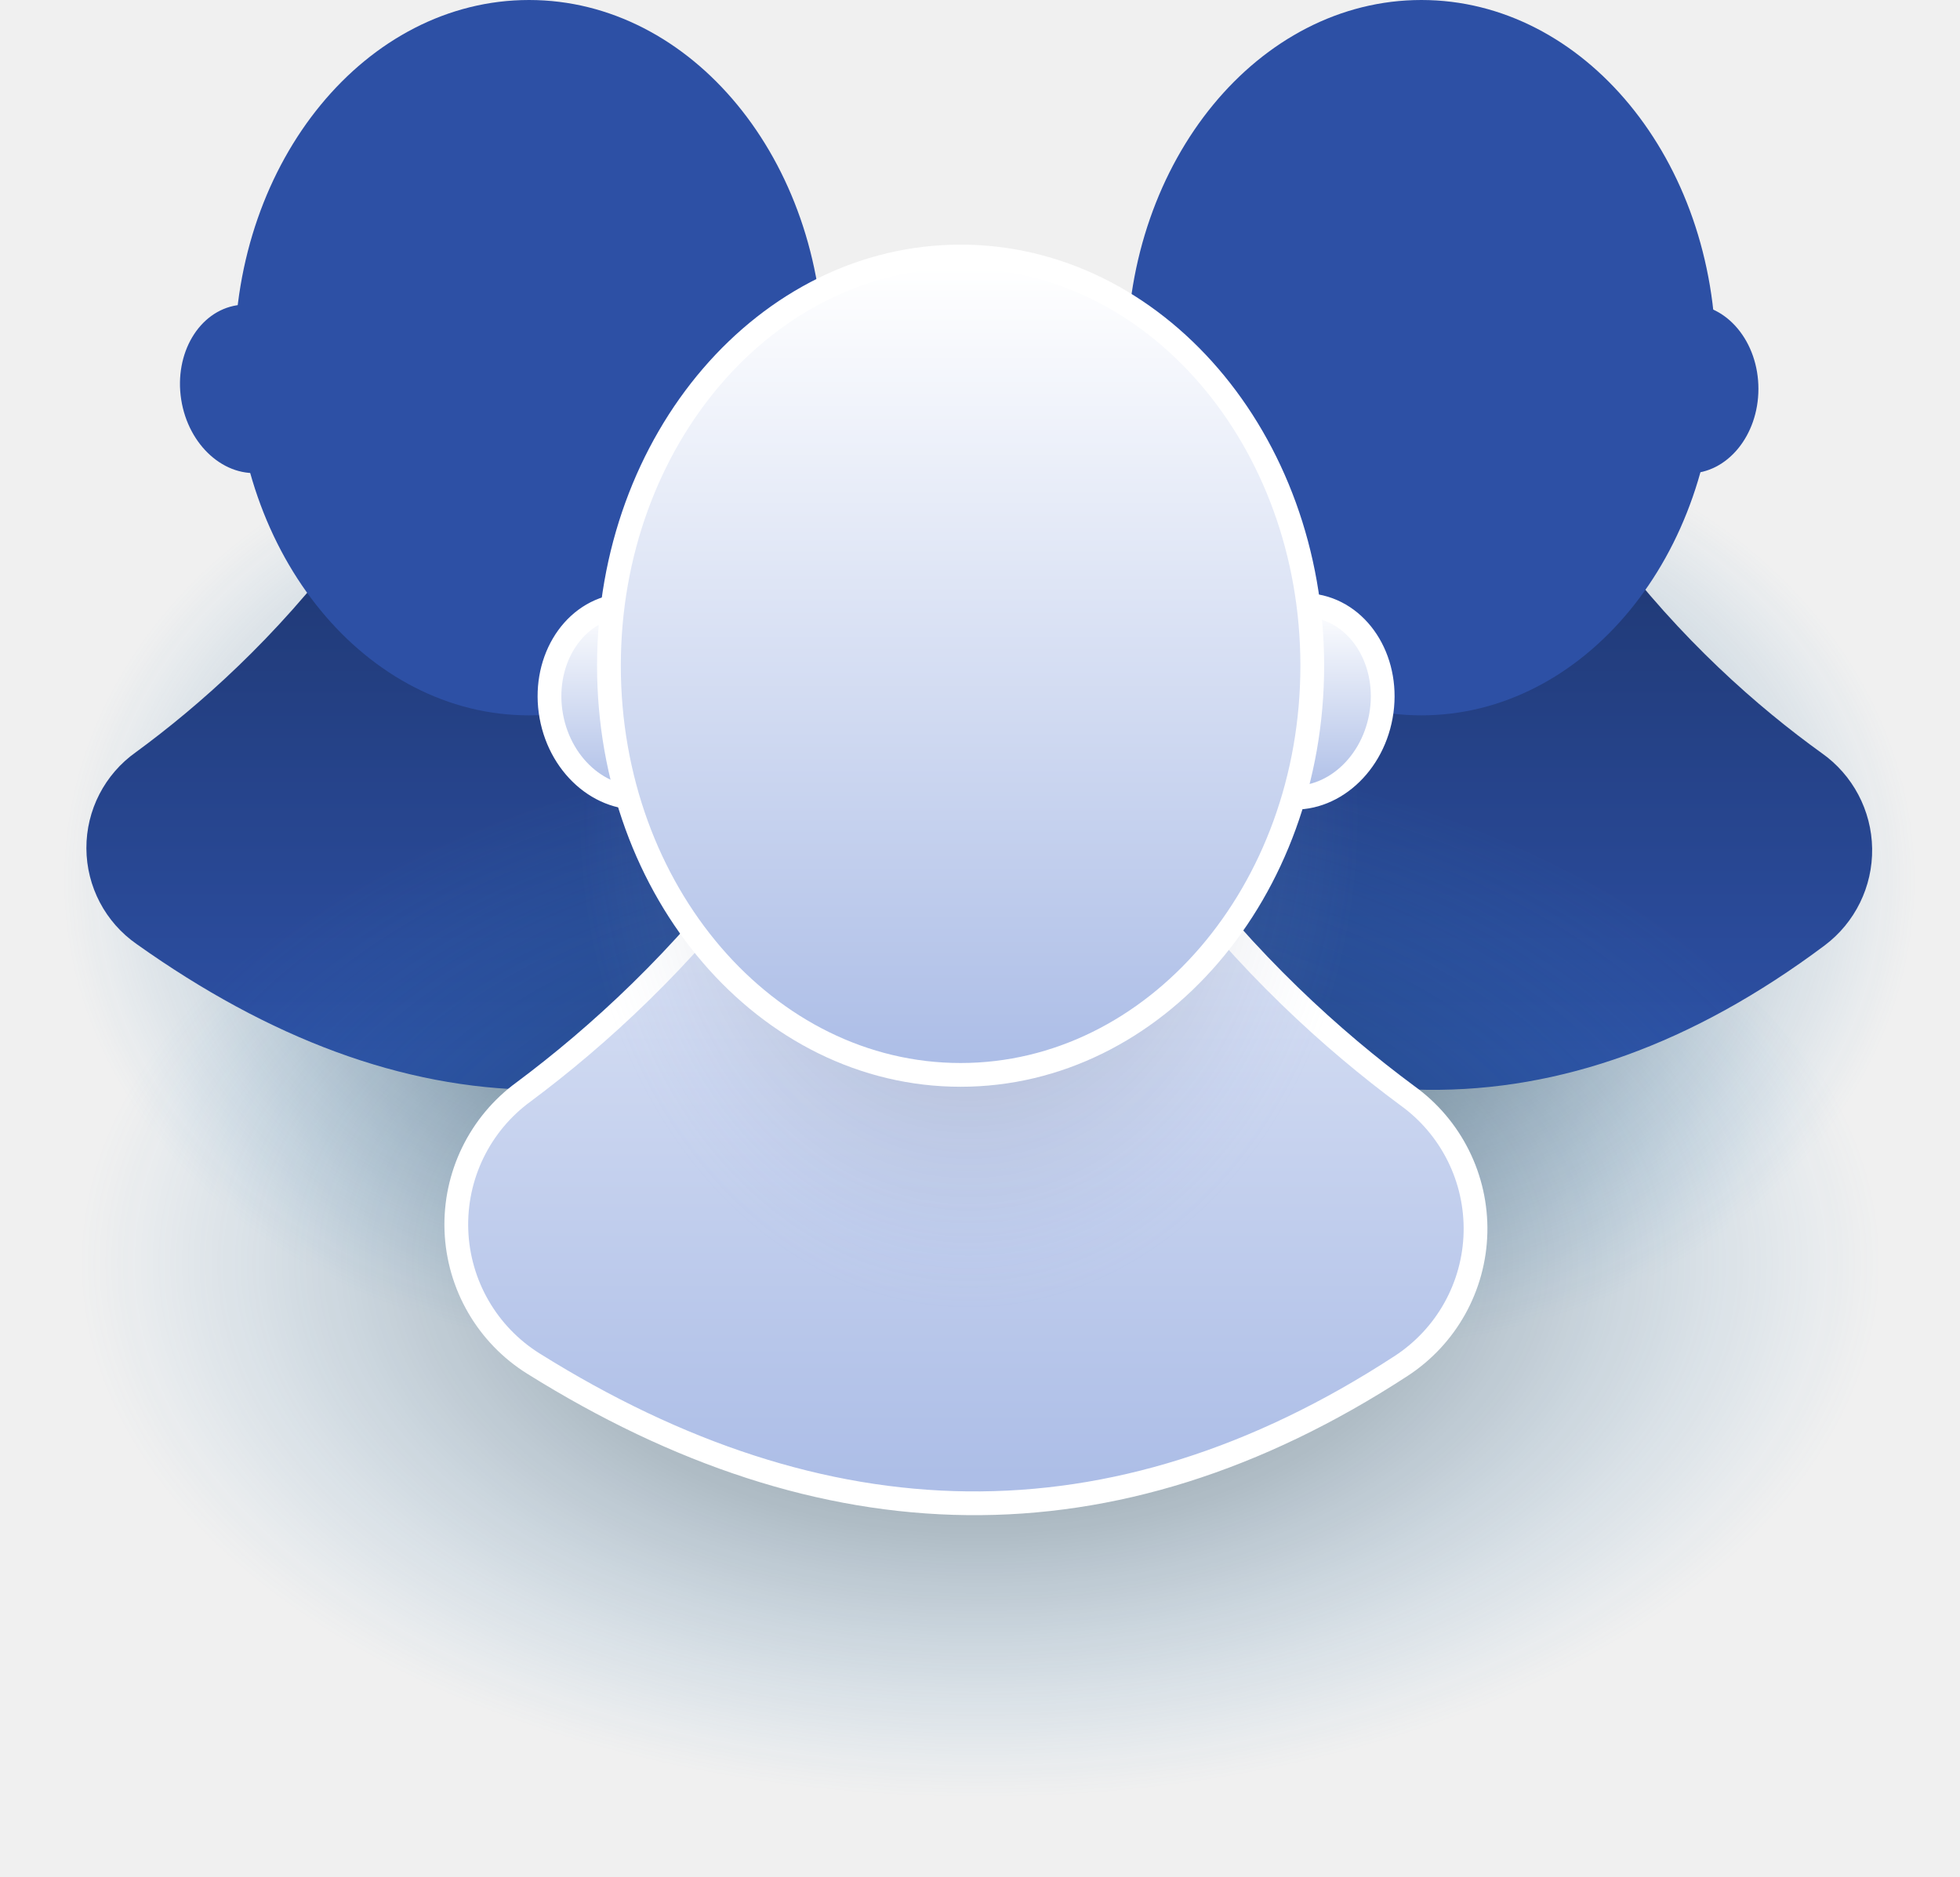
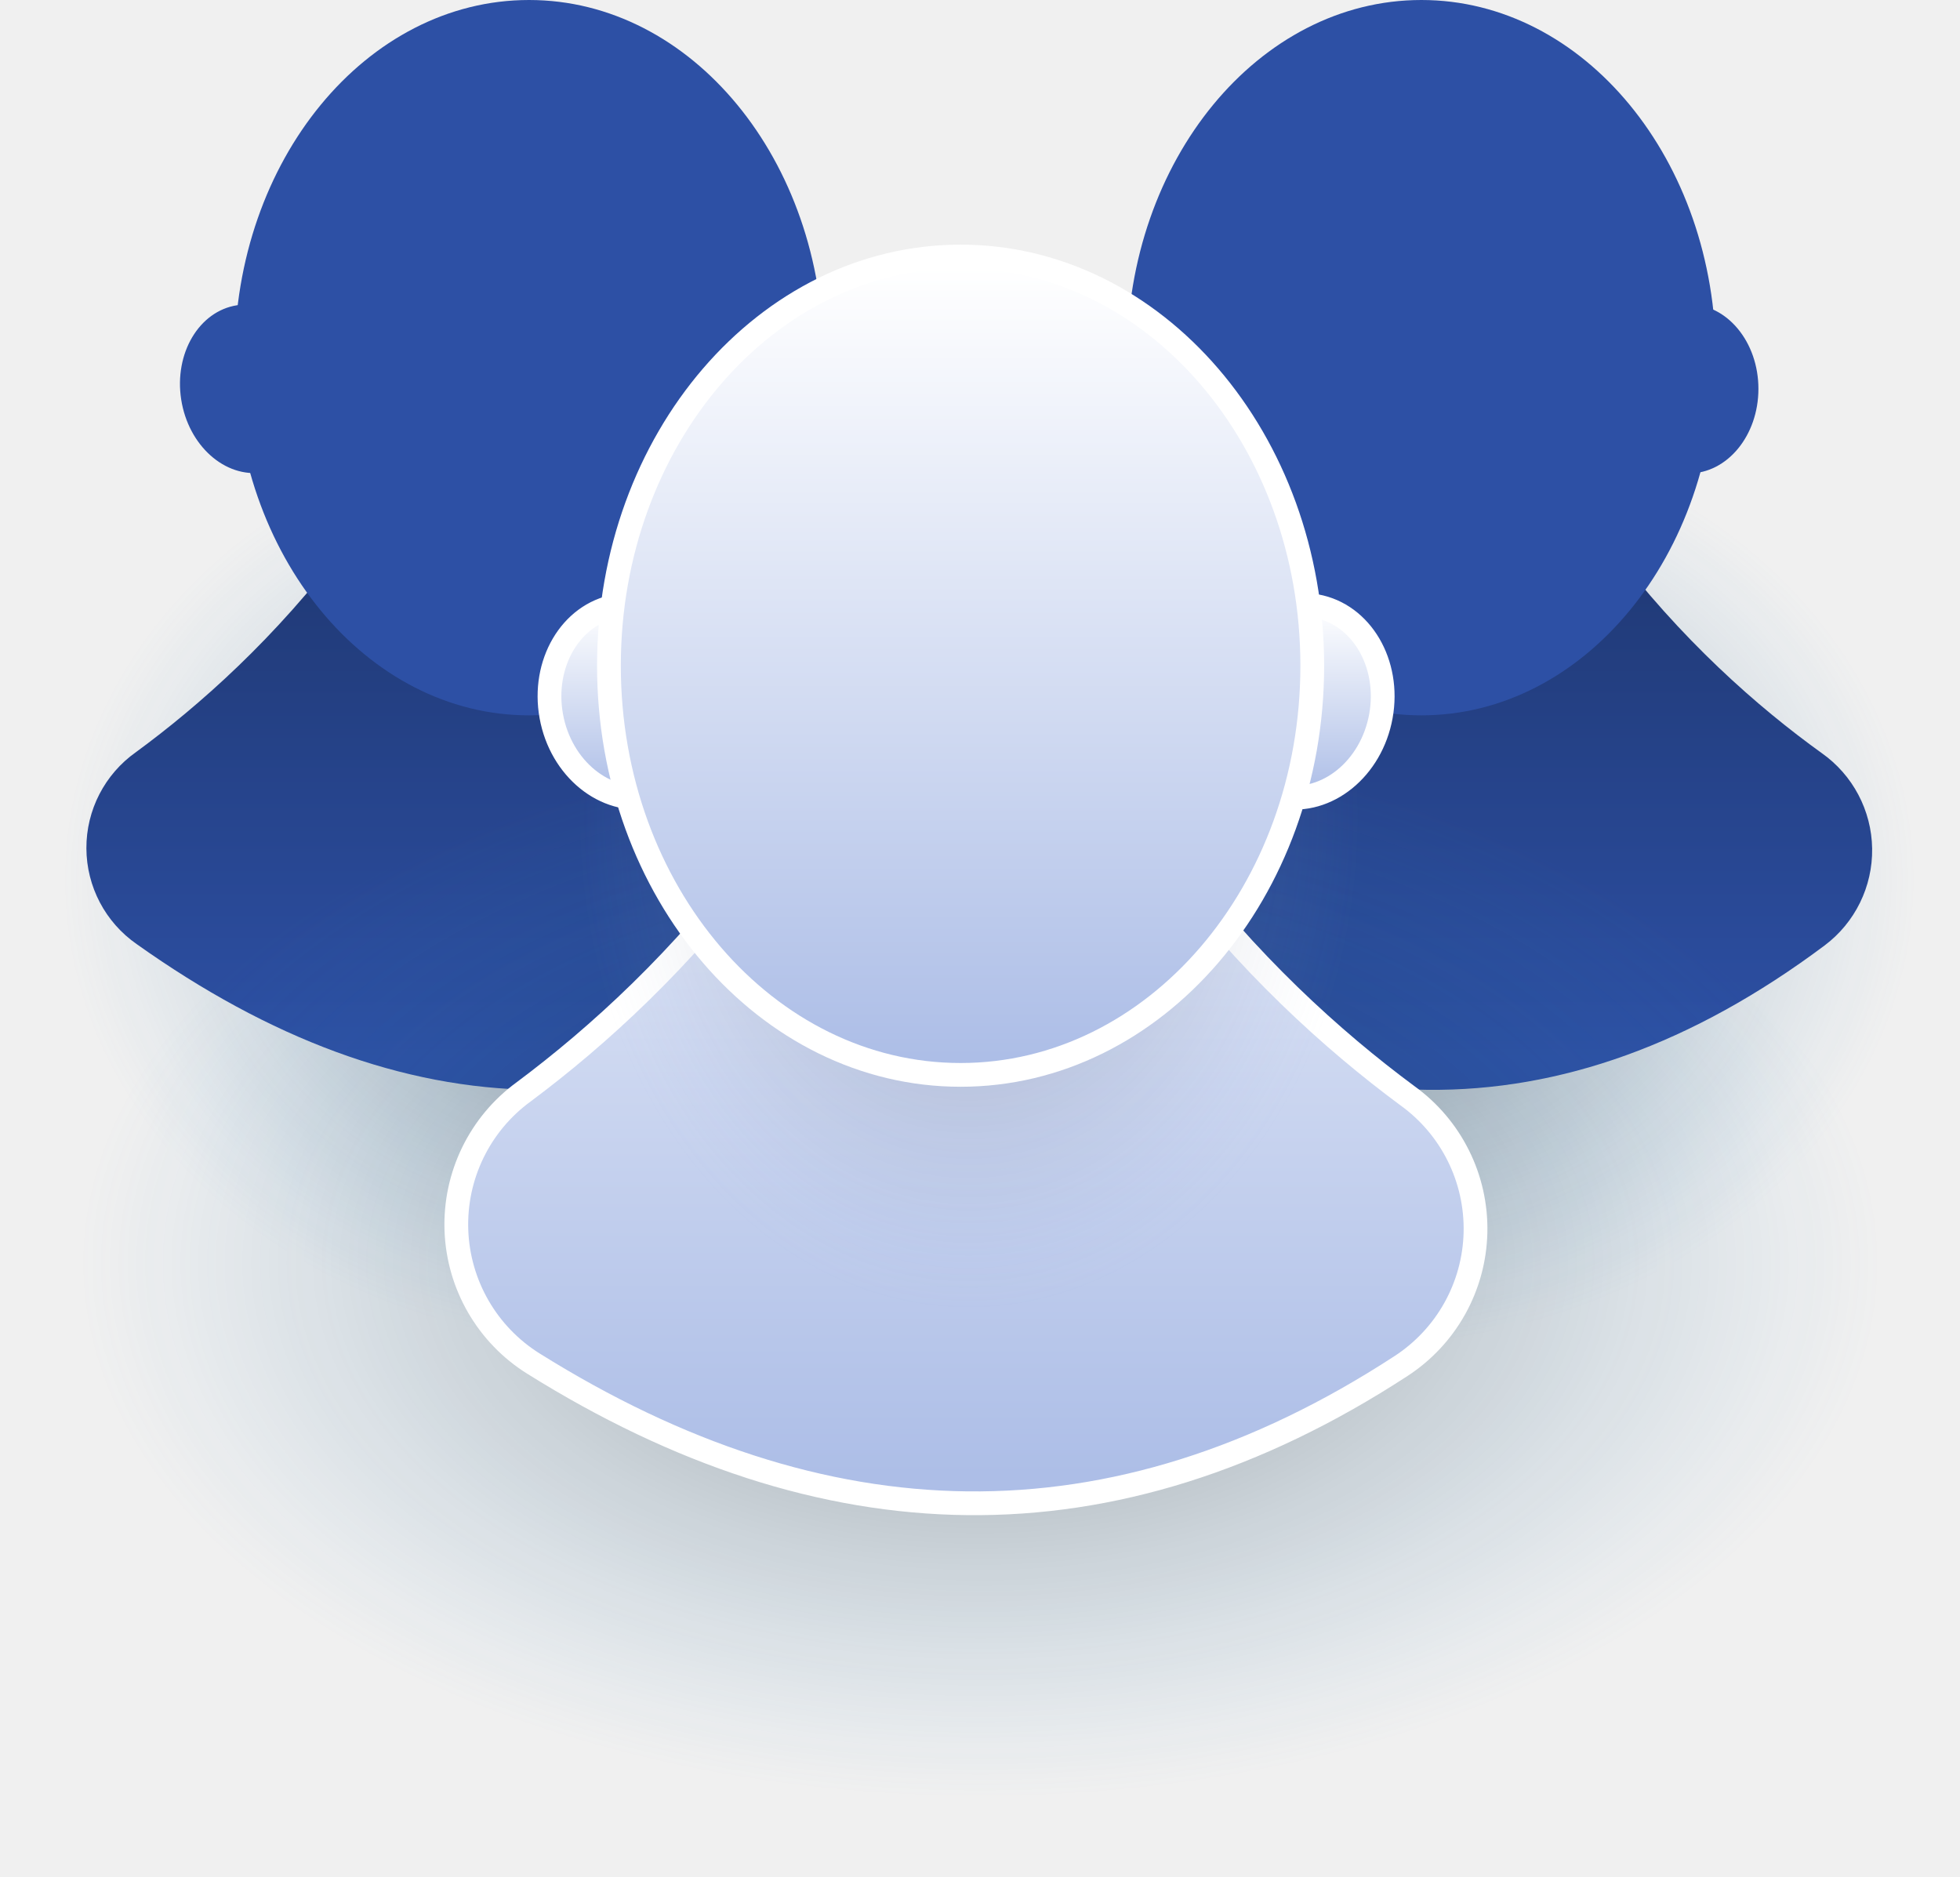
<svg xmlns="http://www.w3.org/2000/svg" viewBox="0 0 165 158" xml:space="preserve" style="fill-rule:evenodd;clip-rule:evenodd;stroke-linecap:round;stroke-linejoin:round;stroke-miterlimit:1.5">
  <g id="person1">
    <path d="M45.622,35.618c30.103,0 54.542,18.68 54.542,41.689c0,23.01 -24.439,41.69 -54.542,41.69c-30.103,0 -41.692,-18.744 -41.692,-41.753c0,-23.009 11.589,-41.626 41.692,-41.626Z" style="fill:url(#_sarchRadial11);" />
    <path d="M78.299,63.439c2.605,1.829 4.177,4.795 4.229,7.978c0.052,3.183 -1.422,6.198 -3.967,8.111c-22.346,16.745 -44.696,15.836 -67.046,-0.048c-2.644,-1.835 -4.228,-4.844 -4.242,-8.064c-0.015,-3.219 1.542,-6.242 4.171,-8.101c10.616,-7.784 25.846,-22.829 32.377,-48.625c0,0 0.314,-7.546 0.899,-4.207c0.585,-3.339 0.899,4.207 0.899,4.207c6.584,26.005 22.008,41.084 32.68,48.749Z" style="fill:url(#_sarchLinear12);" />
    <path d="M19.95,25.696c3.197,-0.498 6.284,2.249 6.889,6.132c0.605,3.883 -1.499,7.44 -4.696,7.939c-3.197,0.498 -6.283,-2.25 -6.889,-6.133c-0.605,-3.882 1.499,-7.439 4.696,-7.938Z" style="fill:#2D50A5;" />
    <ellipse cx="67.991" cy="32.731" rx="5.862" ry="7.12" style="fill:none;" />
    <ellipse cx="44.537" cy="30.109" rx="24.79" ry="30.109" style="fill:#2D50A5;" />
  </g>
  <g id="person2">
    <path d="M120.743,35.618c30.103,0 41.214,18.68 41.214,41.689c0,23.01 -11.111,41.69 -41.214,41.69c-30.103,0 -54.542,-18.68 -54.542,-41.69c0,-23.009 24.439,-41.689 54.542,-41.689Z" style="fill:url(#_sarchRadial13);" />
    <path d="M153.353,63.39c2.621,1.844 4.202,4.832 4.251,8.037c0.049,3.204 -1.439,6.239 -4.003,8.162c-22.29,16.661 -44.584,15.758 -66.878,-0.047c-2.666,-1.844 -4.264,-4.873 -4.282,-8.114c-0.018,-3.242 1.547,-6.288 4.192,-8.162c10.613,-7.799 25.792,-22.835 32.309,-48.576c0,0 0.314,-7.546 0.899,-4.207c0.585,-3.339 0.899,4.207 0.899,4.207c6.57,25.951 21.943,41.021 32.613,48.7Z" style="fill:url(#_sarchLinear14);" />
    <ellipse cx="96.168" cy="32.731" rx="5.862" ry="7.12" style="fill:#2D50A5;" />
    <ellipse cx="142.168" cy="32.731" rx="5.862" ry="7.12" style="fill:#2D50A5;" />
    <path d="M144.26,25.704c3.193,0.521 5.271,4.093 4.638,7.972c-0.633,3.878 -3.739,6.604 -6.933,6.083c-3.193,-0.522 -5.271,-4.094 -4.638,-7.972c0.633,-3.879 3.739,-6.604 6.933,-6.083Z" style="fill:none;" />
    <ellipse cx="119.658" cy="30.109" rx="24.79" ry="30.109" style="fill:#2D50A5;" />
  </g>
  <g id="person3">
    <ellipse cx="82.163" cy="110.033" rx="77.933" ry="47.694" style="fill:url(#_sarchRadial15);" />
    <path d="M118.476,92.233c3.696,2.658 5.842,6.969 5.736,11.521c-0.107,4.552 -2.453,8.757 -6.27,11.239c-24.333,15.855 -48.677,15.01 -73.021,-0.197c-3.899,-2.43 -6.335,-6.639 -6.5,-11.231c-0.164,-4.591 1.964,-8.964 5.68,-11.667c12.484,-9.313 28.672,-26.109 35.911,-53.5c0,0 0.375,-8.633 1.074,-4.813c0.698,-3.82 1.073,4.813 1.073,4.813c7.321,27.701 23.794,44.565 36.317,53.835Z" style="fill:url(#_sarchLinear16);stroke:white;stroke-width:2px;" />
    <ellipse cx="81.403" cy="72.154" rx="33.499" ry="43.778" style="fill:url(#_sarchRadial17);" />
    <path d="M51.846,51.023c3.801,-0.69 7.539,2.342 8.341,6.766c0.802,4.423 -1.633,8.574 -5.435,9.264c-3.802,0.689 -7.54,-2.343 -8.342,-6.766c-0.802,-4.424 1.634,-8.575 5.436,-9.264Z" style="fill:url(#_sarchLinear18);stroke:white;stroke-width:2px;" />
    <path d="M110.804,51.021c3.803,0.685 6.243,4.833 5.446,9.258c-0.798,4.424 -4.532,7.46 -8.335,6.775c-3.802,-0.685 -6.242,-4.833 -5.445,-9.258c0.797,-4.424 4.531,-7.46 8.334,-6.775Z" style="fill:url(#_sarchLinear19);stroke:white;stroke-width:2px;" />
    <ellipse cx="80.867" cy="56.038" rx="29.604" ry="34.445" style="fill:url(#_sarchLinear110);stroke:white;stroke-width:2px;" />
  </g>
  <defs>
    <radialGradient id="_sarchRadial11" cx="0" cy="0" r="1" gradientUnits="userSpaceOnUse" gradientTransform="matrix(-47.2623,0,0,-39.444,52.2711,74.0608)">
-       <stop offset="0" style="stop-color:#000000;stop-opacity:0.6" />
+       <stop offset="0" style="stop-color:#000000;stop-opacity:0.4" />
      <stop offset="1" style="stop-color:#3184C3;stop-opacity:0" />
    </radialGradient>
    <linearGradient id="_sarchLinear12" x1="0" y1="0" x2="1" y2="0" gradientUnits="userSpaceOnUse" gradientTransform="matrix(3.98459e-15,65.0732,-65.0732,3.98459e-15,44.4396,23.9149)">
      <stop offset="0" style="stop-color:#192D5C;stop-opacity:1" />
      <stop offset="1" style="stop-color:#2D50A5;stop-opacity:1" />
    </linearGradient>
    <radialGradient id="_sarchRadial13" cx="0" cy="0" r="1" gradientUnits="userSpaceOnUse" gradientTransform="matrix(-47.0275,0,0,-39.444,114.302,74.0608)">
-       <stop offset="0" style="stop-color:#000000;stop-opacity:0.6" />
+       <stop offset="0" style="stop-color:#000000;stop-opacity:0.4" />
      <stop offset="1" style="stop-color:#3184C3;stop-opacity:0" />
    </radialGradient>
    <linearGradient id="_sarchLinear14" x1="0" y1="0" x2="1" y2="0" gradientUnits="userSpaceOnUse" gradientTransform="matrix(3.97971e-15,65.0735,-64.9936,3.9846e-15,119.562,23.915)">
      <stop offset="0" style="stop-color:#192D5C;stop-opacity:1" />
      <stop offset="1" style="stop-color:#2D50A5;stop-opacity:1" />
    </linearGradient>
    <radialGradient id="_sarchRadial15" cx="0" cy="0" r="1" gradientUnits="userSpaceOnUse" gradientTransform="matrix(-76.5487,0,0,-45.1251,82.526,106.319)">
-       <stop offset="0" style="stop-color:#000000;stop-opacity:0.6" />
+       <stop offset="0" style="stop-color:#000000;stop-opacity:0.4" />
      <stop offset="1" style="stop-color:#3184C3;stop-opacity:0" />
    </radialGradient>
    <linearGradient id="_sarchLinear16" x1="0" y1="0" x2="1" y2="0" gradientUnits="userSpaceOnUse" gradientTransform="matrix(-3.17988e-14,90.9291,-83.0566,-3.48128e-14,86.4846,33.6517)">
      <stop offset="0" style="stop-color:white;stop-opacity:1" />
      <stop offset="1" style="stop-color:#ADBEE7;stop-opacity:1" />
    </linearGradient>
    <radialGradient id="_sarchRadial17" cx="0" cy="0" r="1" gradientUnits="userSpaceOnUse" gradientTransform="matrix(-32.9039,0,0,-41.42,81.559,68.7446)">
      <stop offset="0" style="stop-color:#000000;stop-opacity:0.3" />
      <stop offset="1" style="stop-color:#ADBEE7;stop-opacity:0" />
    </radialGradient>
    <linearGradient id="_sarchLinear18" x1="0" y1="0" x2="1" y2="0" gradientUnits="userSpaceOnUse" gradientTransform="matrix(-5.21898e-15,15.706,-13.6317,-6.01317e-15,54.1472,51.1051)">
      <stop offset="0" style="stop-color:white;stop-opacity:1" />
      <stop offset="1" style="stop-color:#ADBEE7;stop-opacity:1" />
    </linearGradient>
    <linearGradient id="_sarchLinear19" x1="0" y1="0" x2="1" y2="0" gradientUnits="userSpaceOnUse" gradientTransform="matrix(-5.21869e-15,15.7065,-13.6309,-6.01334e-15,110.209,51.1045)">
      <stop offset="0" style="stop-color:white;stop-opacity:1" />
      <stop offset="1" style="stop-color:#ADBEE7;stop-opacity:1" />
    </linearGradient>
    <linearGradient id="_sarchLinear110" x1="0" y1="0" x2="1" y2="0" gradientUnits="userSpaceOnUse" gradientTransform="matrix(-2.19425e-14,66.6845,-57.3125,-2.55306e-14,84.4349,22.3572)">
      <stop offset="0" style="stop-color:white;stop-opacity:1" />
      <stop offset="1" style="stop-color:#ADBEE7;stop-opacity:1" />
    </linearGradient>
  </defs>
  <style type="text/css">
        #person1,
        #person2,
        #person3 {
            transform-box: fill-box;
            transform-origin: center;
        }
        #person1,
        #person2,
        #person3 {
            transform: translateX(0);
            transition: 0.5s ease-in;
        }
        svg:hover #person1 {
            transform: translateX(10px);
        }
        svg:hover #person2 {
            transform: translateX(-10px);
        }
        svg:hover #person3 {
            transform: scale(0.95);
        }
    </style>
</svg>
